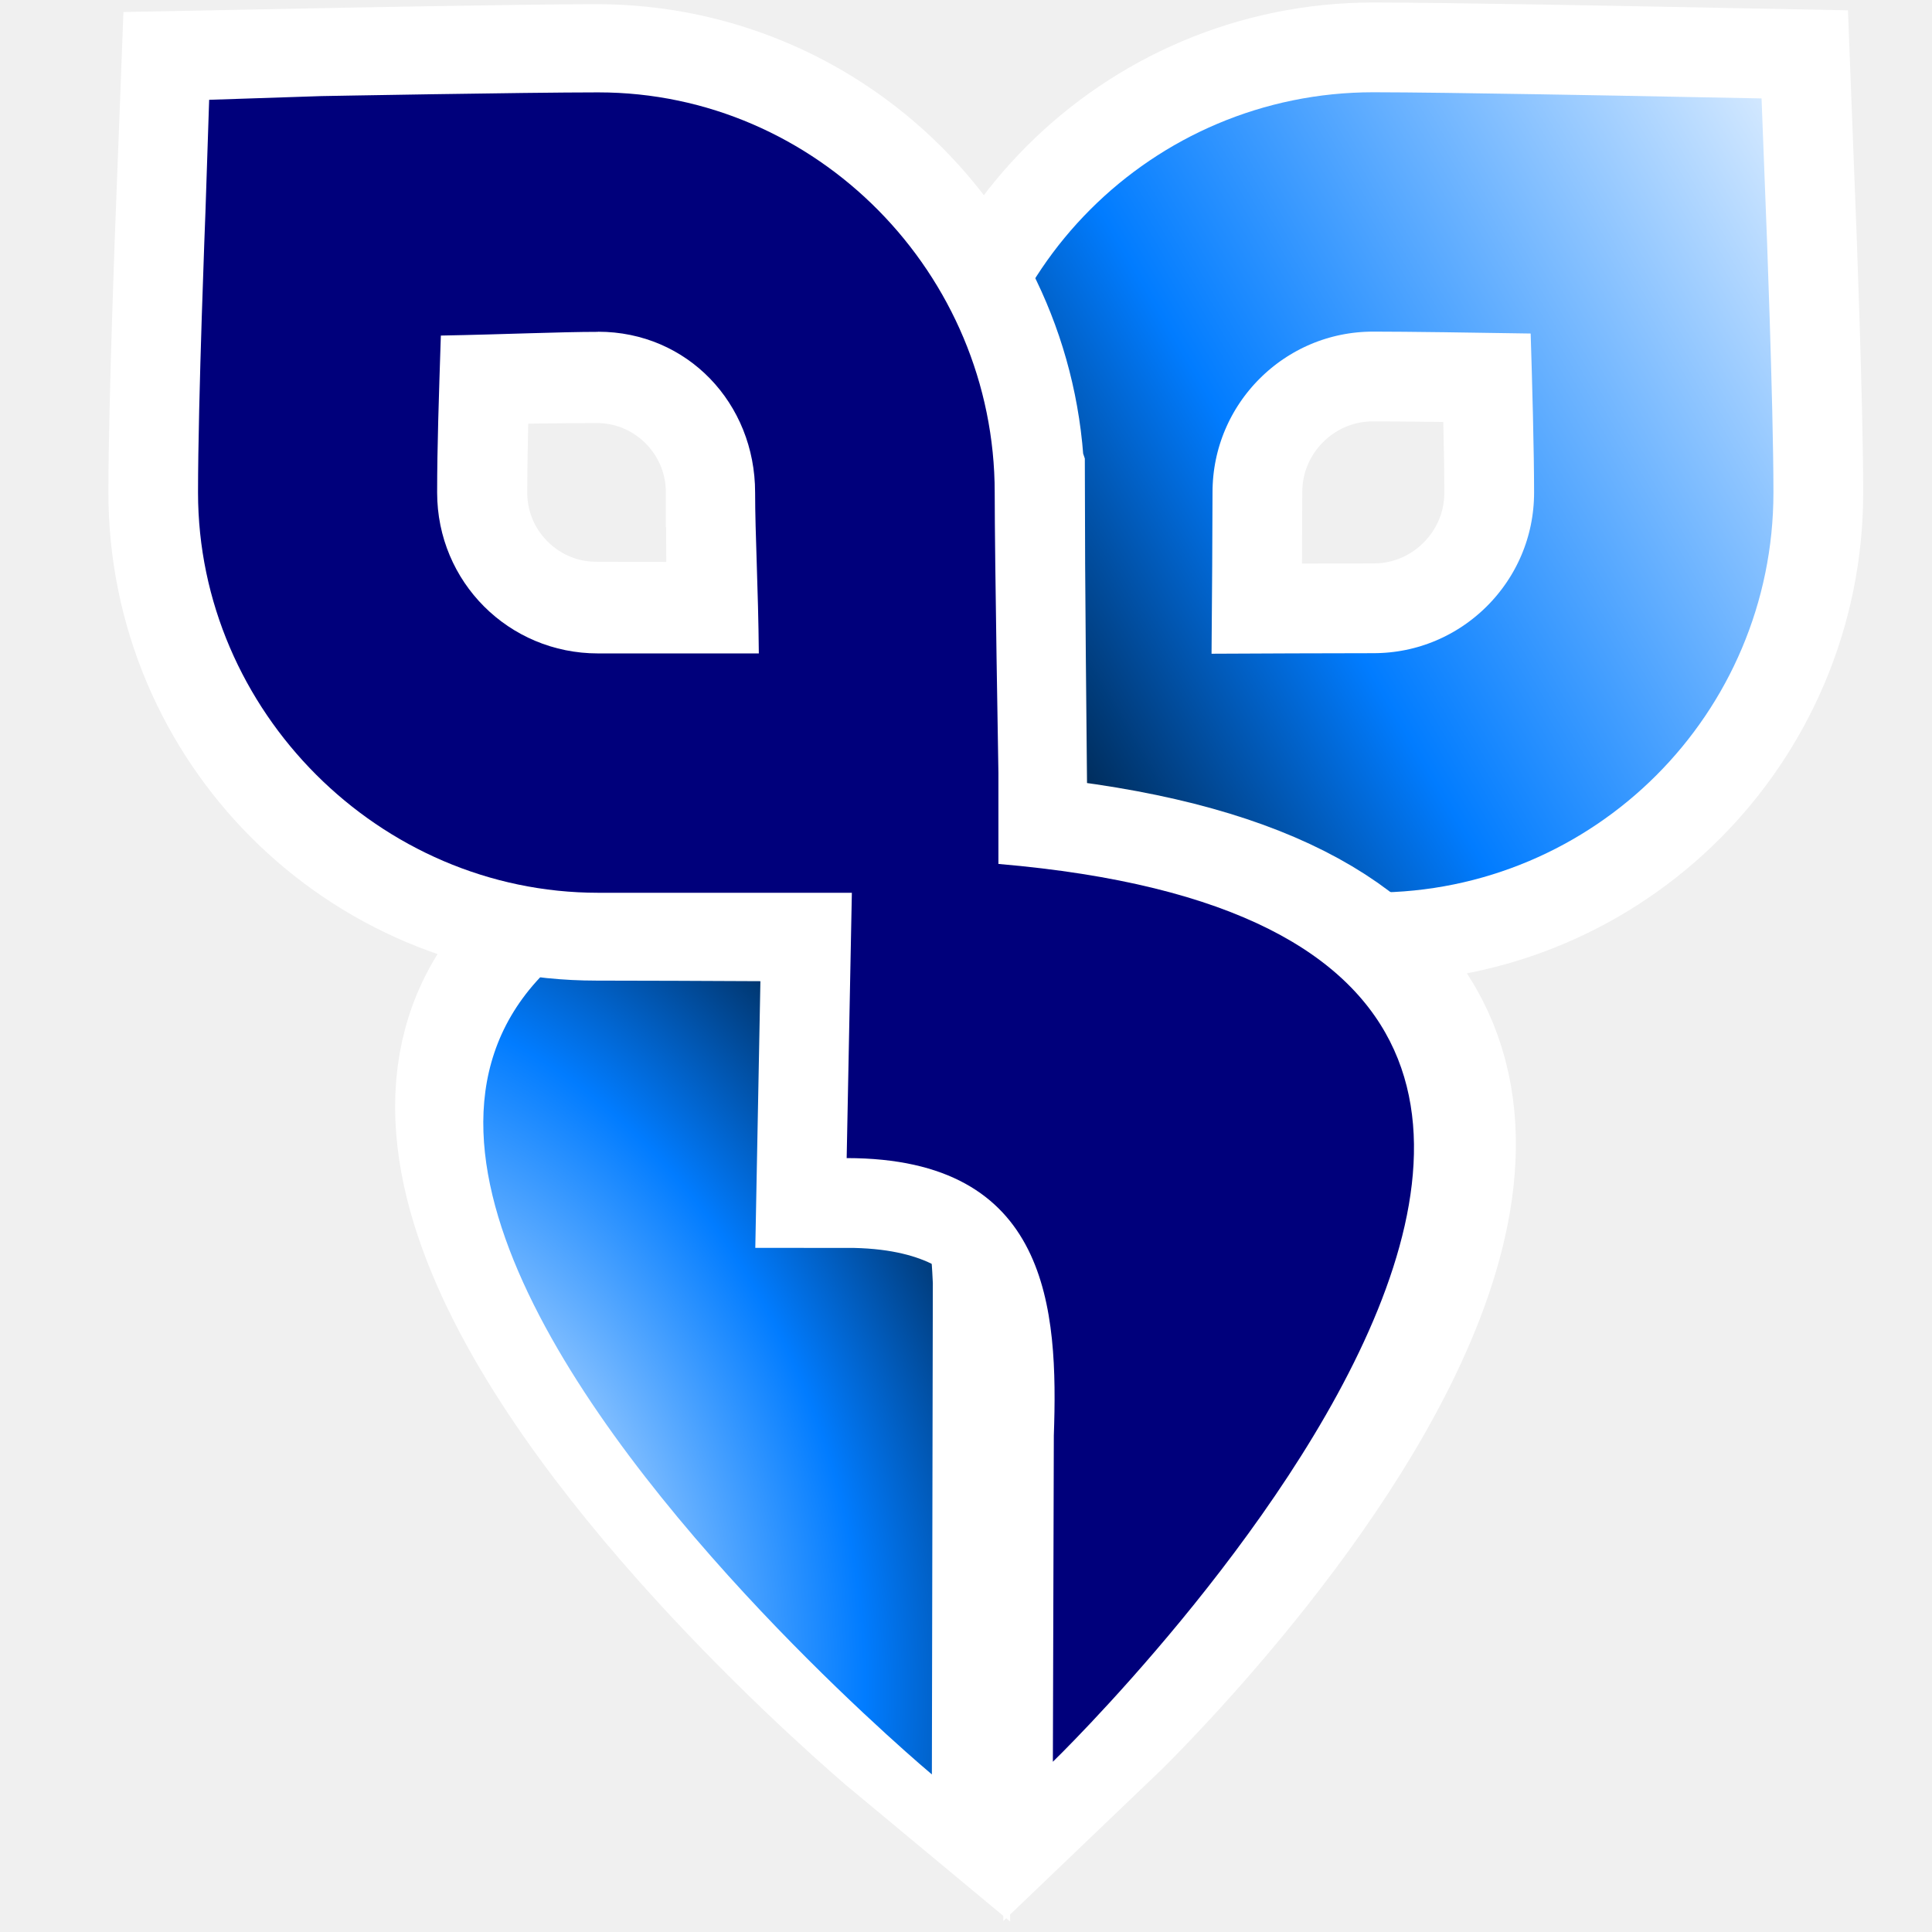
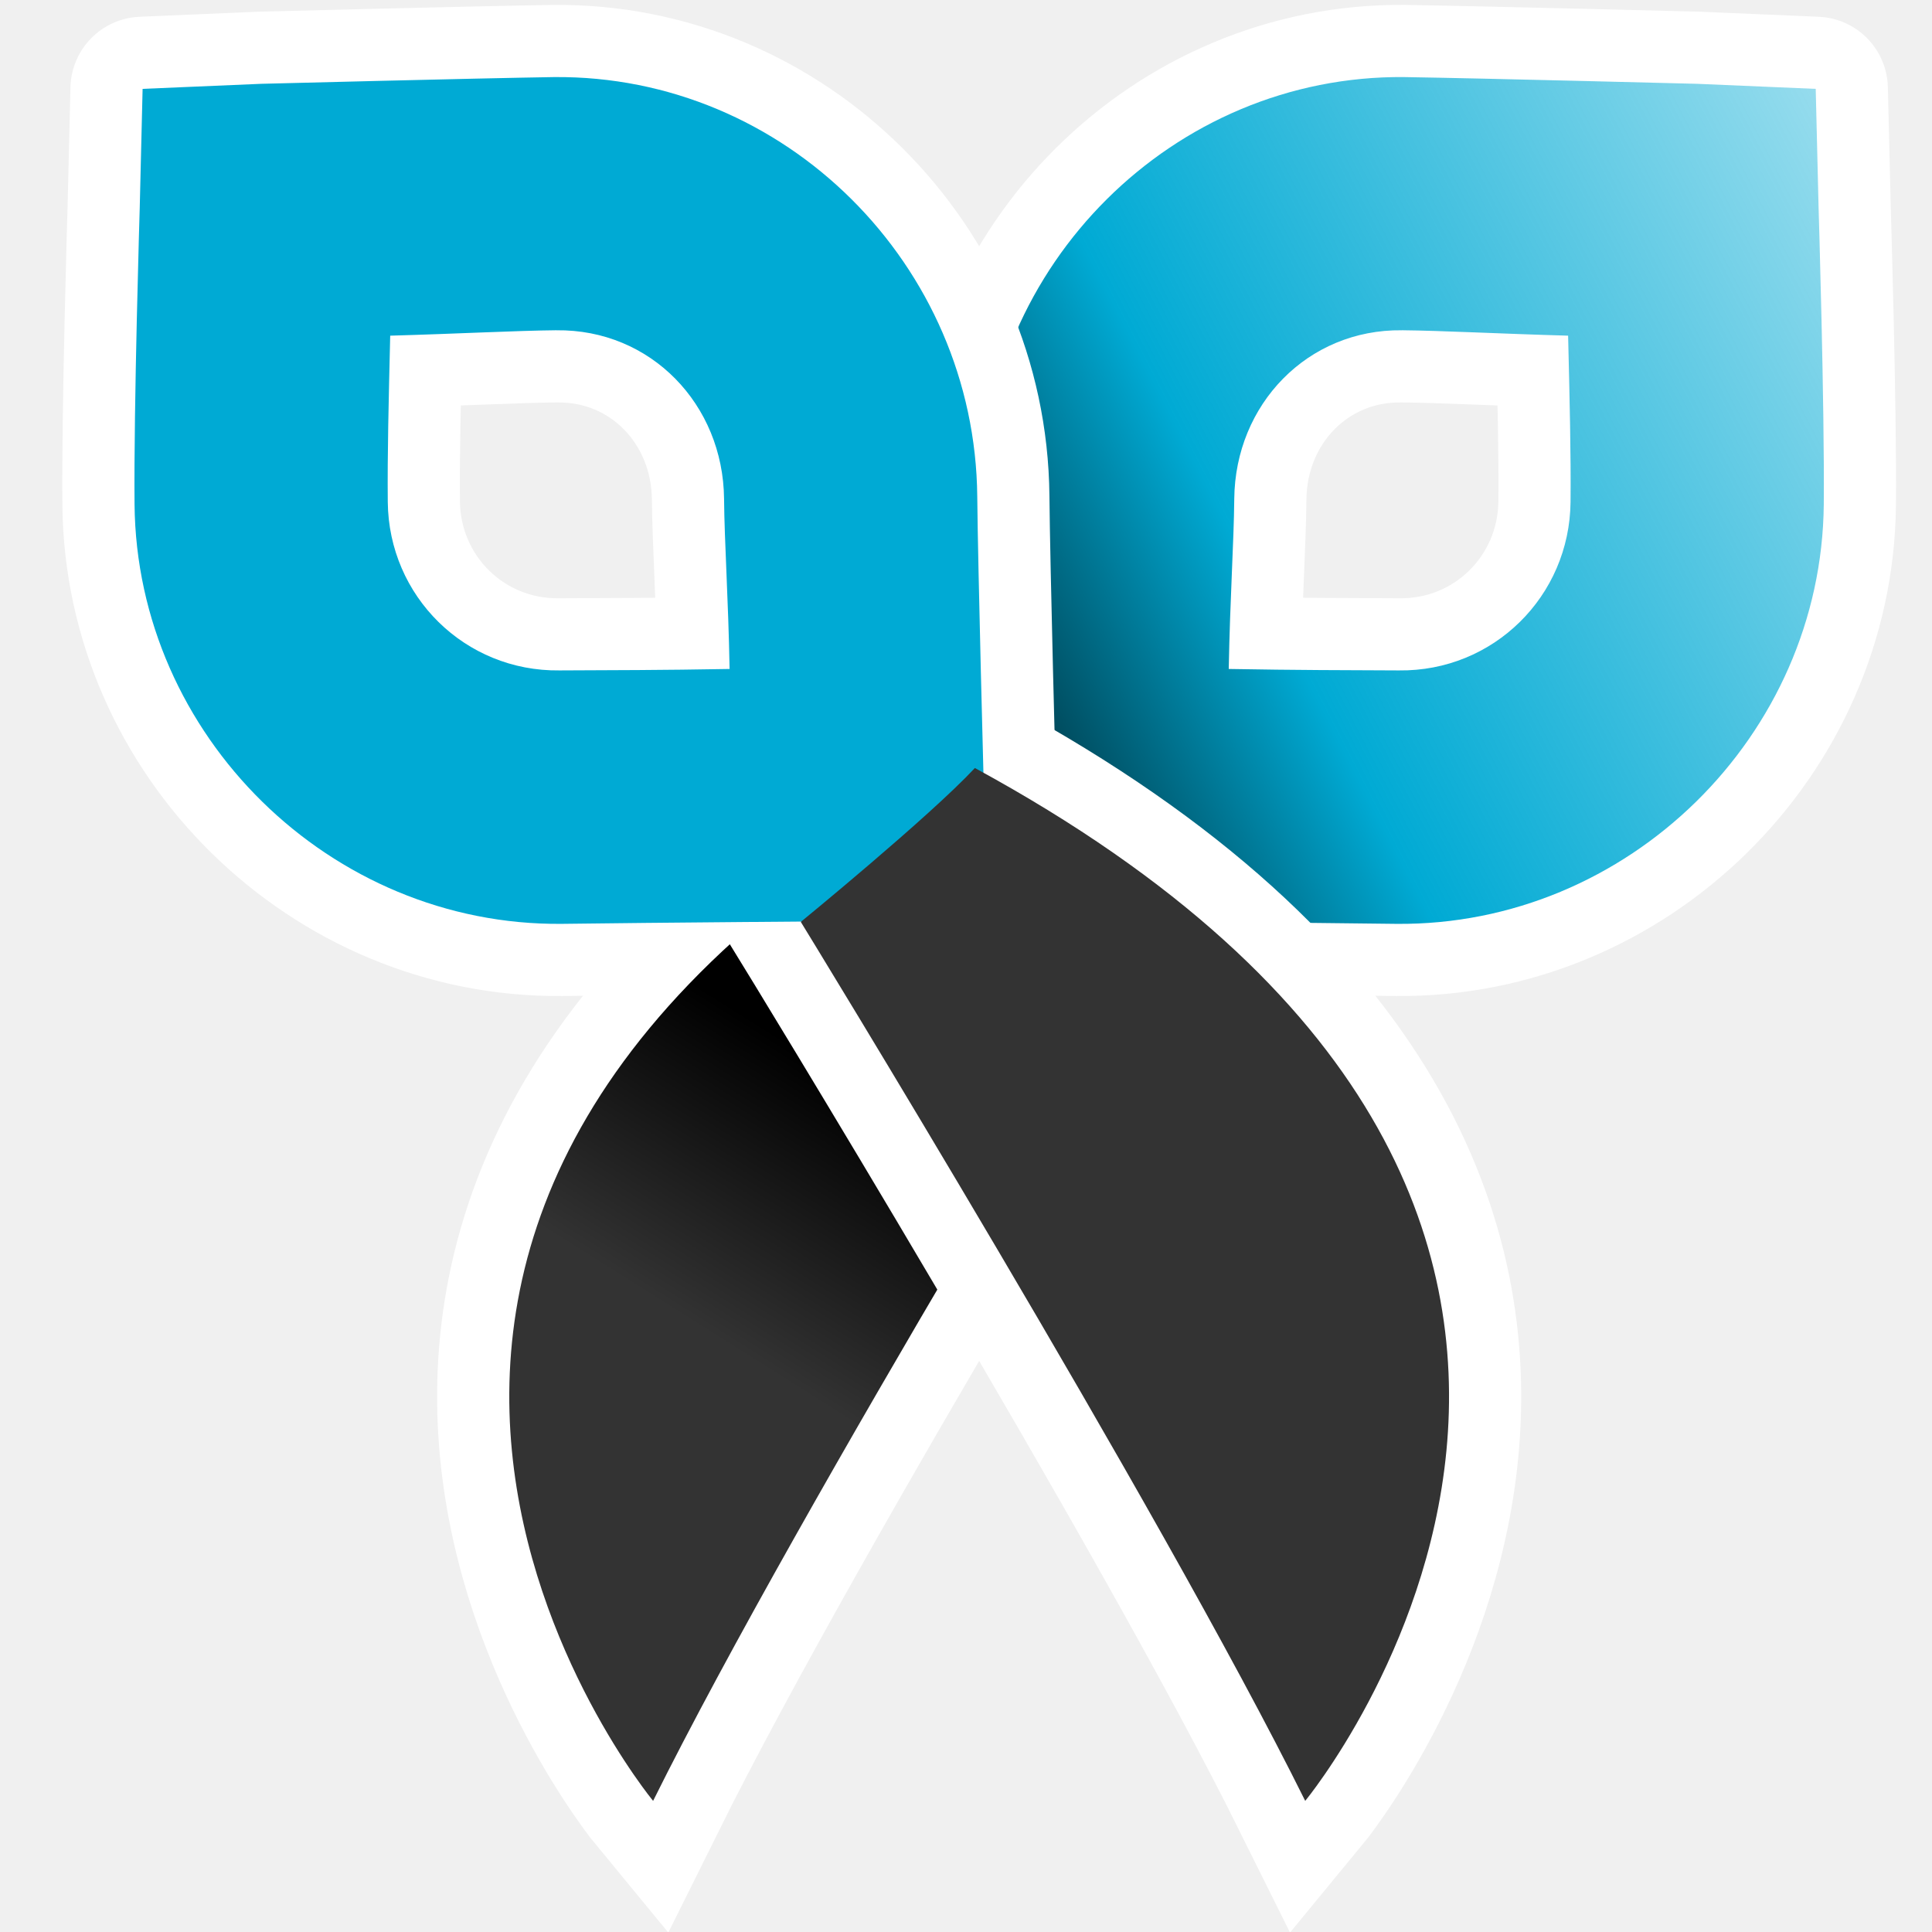
<svg xmlns="http://www.w3.org/2000/svg" xmlns:xlink="http://www.w3.org/1999/xlink" width="128" height="128" id="svg2" version="1.1">
  <defs id="defs3">
+     <linearGradient id="linearGradient3914">
+       <stop style="stop-color:#000000;stop-opacity:1;" offset="0" id="stop3916" />
+       <stop id="stop3923" offset="0.267" style="stop-color:#00aad4;stop-opacity:1;" />
+       <stop style="stop-color:#00aad4;stop-opacity:0;" offset="1" id="stop3918" />
+     </linearGradient>
+     <linearGradient id="linearGradient3906">
+       <stop style="stop-color:#333333;stop-opacity:1;" offset="0" id="stop3908" />
+       <stop style="stop-color:#000000;stop-opacity:1;" offset="1" id="stop3910" />
+     </linearGradient>
    <linearGradient id="linearGradient5054">
      <stop id="stop5056" offset="0" style="stop-color:#ffffff;stop-opacity:1;" />
      <stop style="stop-color:#017cff;stop-opacity:1;" offset="0.616" id="stop5058" />
      <stop id="stop5060" offset="1" style="stop-color:#000000;stop-opacity:1;" />
    </linearGradient>
    <linearGradient id="linearGradient5016">
      <stop style="stop-color:#ffffff;stop-opacity:1;" offset="0" id="stop5018" />
      <stop id="stop5028" offset="0.549" style="stop-color:#017cff;stop-opacity:1;" />
      <stop style="stop-color:#000000;stop-opacity:1;" offset="1" id="stop5020" />
    </linearGradient>
    <linearGradient id="linearGradient4007">
      <stop style="stop-color:#000000;stop-opacity:1;" offset="0" id="stop4009" />
      <stop style="stop-color:#000000;stop-opacity:0;" offset="1" id="stop4011" />
    </linearGradient>
    <linearGradient id="linearGradient3976">
      <stop id="stop3978" offset="0" style="stop-color:#ffffff;stop-opacity:1;" />
      <stop style="stop-color:#ffffff;stop-opacity:0.577;" offset="0.387" id="stop3980" />
      <stop style="stop-color:#000000;stop-opacity:0.217;" offset="0.596" id="stop3982" />
      <stop id="stop3984" offset="0.737" style="stop-color:#7f7f7f;stop-opacity:0;" />
      <stop id="stop3986" offset="1" style="stop-color:#ffffff;stop-opacity:0.457;" />
    </linearGradient>
    <linearGradient id="linearGradient3920">
      <stop style="stop-color:#ffffff;stop-opacity:1;" offset="0" id="stop3922" />
      <stop id="stop3968" offset="0.29" style="stop-color:#ffffff;stop-opacity:0.577;" />
      <stop id="stop3930" offset="0.592" style="stop-color:#ff0101;stop-opacity:0.469;" />
      <stop style="stop-color:#ff1616;stop-opacity:0;" offset="0.839" id="stop3932" />
      <stop style="stop-color:#ffffff;stop-opacity:0.463;" offset="1" id="stop3924" />
    </linearGradient>
    <linearGradient id="linearGradient3888">
      <stop style="stop-color:#d5d5d5;stop-opacity:1;" offset="0" id="stop3890" />
      <stop id="stop3898" offset="0.294" style="stop-color:#99dcff;stop-opacity:1;" />
      <stop style="stop-color:#ffffff;stop-opacity:1;" offset="0.408" id="stop3900" />
      <stop style="stop-color:#d2d2d2;stop-opacity:1;" offset="1" id="stop3892" />
    </linearGradient>
    <linearGradient id="linearGradient3878">
      <stop style="stop-color:#000000;stop-opacity:1;" offset="0" id="stop3880" />
      <stop style="stop-color:#000000;stop-opacity:0;" offset="1" id="stop3882" />
    </linearGradient>
    <linearGradient xlink:href="#linearGradient4007" id="linearGradient4013" x1="9.462" y1="1047.737" x2="16.03" y2="1047.737" gradientUnits="userSpaceOnUse" />
-     <linearGradient xlink:href="#linearGradient5054" id="linearGradient5044" x1="0.271" y1="1038.775" x2="9.179" y2="1043.99" gradientUnits="userSpaceOnUse" gradientTransform="matrix(-1,0,0,1,16.51657,-0.1325825)" />
-     <radialGradient xlink:href="#linearGradient5016" id="radialGradient5068" cx="12.141" cy="1047.675" fx="12.141" fy="1047.675" r="2.72" gradientTransform="matrix(-2.067742,0.7715884,1.115337,2.988937,-1140.361,-2091.557)" gradientUnits="userSpaceOnUse" />
+     <linearGradient xlink:href="#linearGradient3906" id="linearGradient3912" x1="5.11" y1="1047.062" x2="6.39" y2="1045.03" gradientUnits="userSpaceOnUse" gradientTransform="matrix(7.968666,0,0,7.968666,1.117186,-7334.231)" />
+     <linearGradient xlink:href="#linearGradient3914" id="linearGradient3921" x1="6.084" y1="1041.166" x2="18.515" y2="1034.755" gradientUnits="userSpaceOnUse" gradientTransform="matrix(7.968666,0,0,7.968666,1.117186,-7334.231)" />
  </defs>
  <g id="layer1" transform="translate(0,-924.3622)">
-     <g id="g3039" transform="matrix(7.928848,0,0,7.928848,5.301857,-7292.224)">
-       <path style="fill:none;stroke:#ffffff;stroke-width:3.5;stroke-miterlimit:4;stroke-opacity:1;stroke-dasharray:none" d="m 8.463,1040.408 c 0,0.585 -0.017,2.35 -0.017,2.35 0,0 1.651,-0.01 2.361,-0.01 1.294,0 2.343,-1.049 2.343,-2.343 0,-0.714 -0.062,-2.311 -0.062,-2.311 0,0 -1.702,-0.033 -2.282,-0.033 -1.294,0 -2.343,1.049 -2.343,2.344 z" id="path3875" />
-       <path style="fill:#ffffff;fill-opacity:1;stroke:#ffffff;stroke-width:1.5;stroke-miterlimit:4;stroke-opacity:1;stroke-dasharray:none" d="m 8.411,1043.265 c -10.411,0 -1.426,7.454 -1.426,7.454 l -0.062,-2.699 c -0.041,-1.013 -0.325,-2.354 1.541,-2.354 z" id="path3871" />
-       <path id="path3877" d="m 8.463,1040.408 c 0,0.585 -0.017,2.35 -0.017,2.35 0,0 1.651,-0.01 2.361,-0.01 1.294,0 2.343,-1.049 2.343,-2.343 0,-0.714 -0.062,-2.311 -0.062,-2.311 0,0 -1.702,-0.033 -2.282,-0.033 -1.294,0 -2.343,1.049 -2.343,2.344 z" style="fill:none;stroke:url(#linearGradient5044);stroke-width:2;stroke-miterlimit:4;stroke-opacity:1;stroke-dasharray:none" />
-       <path id="path3873" d="m 8.672,1043.265 c -10.944,0 -1.554,7.852 -1.554,7.852 l 0.008,-4.106 c -0.043,-1.013 -0.359,-1.346 1.602,-1.346 z" style="fill:url(#radialGradient5068);fill-opacity:1;stroke:none" />
-     </g>
-     <g id="g3033" transform="matrix(7.928848,0,0,7.928848,5.301857,-7292.224)">
-       <path style="fill:none;stroke:#ffffff;stroke-width:3.5;stroke-miterlimit:4;stroke-opacity:1;stroke-dasharray:none" d="m 6.646,1040.408 c 0,0.581 0.017,2.336 0.017,2.336 0,0 -1.642,-0.01 -2.347,-0.01 -1.287,0 -2.329,-1.043 -2.329,-2.329 0,-0.71 0.061,-2.297 0.061,-2.297 0,0 1.692,-0.033 2.268,-0.033 1.287,0 2.329,1.043 2.329,2.33 z" id="path3798" />
-       <path id="path3869" d="m 6.455,1043.461 c 9.47,0 1.984,7.152 1.984,7.152 l -0.036,-2.371 c 0.037,-1.057 -0.299,-2.275 -1.996,-2.275 z" style="fill:#ffffff;fill-opacity:1;stroke:#ffffff;stroke-width:1.5;stroke-miterlimit:4;stroke-opacity:1;stroke-dasharray:none" />
-       <path style="font-size:medium;font-style:normal;font-variant:normal;font-weight:normal;font-stretch:normal;text-indent:0;text-align:start;text-decoration:none;line-height:normal;letter-spacing:normal;word-spacing:normal;text-transform:none;direction:ltr;block-progression:tb;writing-mode:lr-tb;text-anchor:start;baseline-shift:baseline;color:#000000;fill:#00007b;fill-opacity:1;stroke:none;stroke-width:2;marker:none;visibility:visible;display:inline;overflow:visible;enable-background:accumulate;font-family:Sans;-inkscape-font-specification:Sans" d="m 4.329,1037.062 c -0.615,0 -2.312,0.031 -2.312,0.031 l -0.938,0.031 -0.031,0.938 c 0,0 -0.062,1.577 -0.062,2.344 0,1.827 1.517,3.344 3.344,3.344 0.696,0 2.344,0 2.344,0 l 1,0 0,-1 c 0,0 -0.031,-1.782 -0.031,-2.344 0,-1.827 -1.485,-3.344 -3.312,-3.344 z m 0,2 c 0.746,0 1.312,0.598 1.312,1.344 0,0.345 0.026,0.791 0.031,1.344 -0.534,0 -0.934,0 -1.344,0 -0.746,0 -1.344,-0.598 -1.344,-1.344 0,-0.38 0.014,-0.791 0.031,-1.312 0.54,-0.01 0.998,-0.031 1.312,-0.031 z" id="path3861" />
-       <path style="fill:#00007b;fill-opacity:1;stroke:none" d="m 6.455,1043.461 c 9.47,0 1.674,7.55 1.674,7.55 l 0.008,-2.725 c 0.037,-1.057 -0.034,-2.319 -1.731,-2.319 z" id="path3863" />
-     </g>
+     <path style="font-size:medium;font-style:normal;font-variant:normal;font-weight:normal;font-stretch:normal;text-indent:0;text-align:start;text-decoration:none;line-height:normal;letter-spacing:normal;word-spacing:normal;text-transform:none;direction:ltr;block-progression:tb;writing-mode:lr-tb;text-anchor:start;baseline-shift:baseline;color:#000000;fill:#ffffff;fill-opacity:1;stroke:#ffffff;stroke-width:9.562;stroke-linejoin:round;stroke-miterlimit:4;stroke-opacity:1;stroke-dasharray:none;marker:none;visibility:visible;display:inline;overflow:visible;enable-background:accumulate;font-family:Sans;-inkscape-font-specification:Sans" d="m 93.04,929.469 c 5.157,0.08 19.395,0.446 19.395,0.446 l 7.861,0.335 0.19,7.867 c 0,0 0.403,13.229 0.344,19.663 -0.141,15.326 -12.98,27.931 -28.305,27.79 -5.836,-0.08 -19.659,-0.183 -19.659,-0.183 l -8.388,-0.08 0.077,-8.389 c 0,0 0.4,-14.948 0.443,-19.658 0.141,-15.324 12.718,-27.932 28.043,-27.792 z m -0.154,16.775 c -6.258,-0.08 -11.055,4.913 -11.113,11.17 -0.027,2.892 -0.282,6.636 -0.366,11.269 4.48,0.08 7.834,0.08 11.271,0.096 6.259,0.08 11.317,-4.91 11.375,-11.167 0.029,-3.191 -0.057,-6.636 -0.161,-11.011 -4.525,-0.127 -8.371,-0.335 -11.007,-0.359 z" id="path3020" />
+     <path style="fill:#ffffff;fill-opacity:1;stroke:#ffffff;stroke-width:9.562;stroke-miterlimit:4;stroke-opacity:1;stroke-dasharray:none" d="m 65.156,975.245 c -54.127,29.407 -21.886,68.43 -21.886,68.43 9.795,-19.732 33.419,-58.235 33.419,-58.235 0,0 -8.55,-6.99 -11.533,-10.195 z" id="path3022" />
+     <path id="path3025" d="m 93.04,929.469 c 5.157,0.08 19.395,0.446 19.395,0.446 l 7.861,0.335 0.19,7.867 c 0,0 0.403,13.229 0.344,19.663 -0.141,15.326 -12.98,27.931 -28.305,27.79 -5.836,-0.08 -19.659,-0.183 -19.659,-0.183 l -8.388,-0.08 0.077,-8.389 c 0,0 0.4,-14.948 0.443,-19.658 0.141,-15.324 12.718,-27.932 28.043,-27.792 z m -0.154,16.775 c -6.258,-0.08 -11.055,4.913 -11.113,11.17 -0.027,2.892 -0.282,6.636 -0.366,11.269 4.48,0.08 7.834,0.08 11.271,0.096 6.259,0.08 11.317,-4.91 11.375,-11.167 0.029,-3.191 -0.057,-6.636 -0.161,-11.011 -4.525,-0.127 -8.371,-0.335 -11.007,-0.359 z" style="font-size:medium;font-style:normal;font-variant:normal;font-weight:normal;font-stretch:normal;text-indent:0;text-align:start;text-decoration:none;line-height:normal;letter-spacing:normal;word-spacing:normal;text-transform:none;direction:ltr;block-progression:tb;writing-mode:lr-tb;text-anchor:start;baseline-shift:baseline;color:#000000;fill:url(#linearGradient3921);fill-opacity:1;stroke:none;stroke-width:2;marker:none;visibility:visible;display:inline;overflow:visible;enable-background:accumulate;font-family:Sans;-inkscape-font-specification:Sans" />
+     <path id="path3842" d="m 36.704,929.469 c -5.157,0.08 -19.395,0.446 -19.395,0.446 l -7.861,0.335 -0.19,7.867 c 0,0 -0.403,13.229 -0.344,19.663 0.141,15.326 12.98,27.931 28.305,27.79 5.836,-0.08 19.659,-0.183 19.659,-0.183 l 8.388,-0.08 -0.077,-8.389 c 0,0 -0.4,-14.948 -0.443,-19.658 C 64.606,941.937 52.03,929.329 36.705,929.469 z m 0.154,16.775 c 6.258,-0.08 11.055,4.913 11.113,11.17 0.027,2.892 0.282,6.636 0.366,11.269 -4.48,0.08 -7.834,0.08 -11.271,0.096 -6.259,0.08 -11.317,-4.91 -11.375,-11.167 -0.029,-3.191 0.057,-6.636 0.161,-11.011 4.525,-0.127 8.371,-0.335 11.007,-0.359 z" style="font-size:medium;font-style:normal;font-variant:normal;font-weight:normal;font-stretch:normal;text-indent:0;text-align:start;text-decoration:none;line-height:normal;letter-spacing:normal;word-spacing:normal;text-transform:none;direction:ltr;block-progression:tb;writing-mode:lr-tb;text-anchor:start;baseline-shift:baseline;color:#000000;fill:#ffffff;fill-opacity:1;stroke:#ffffff;stroke-width:9.562;stroke-linejoin:round;stroke-miterlimit:4;stroke-opacity:1;stroke-dasharray:none;marker:none;visibility:visible;display:inline;overflow:visible;enable-background:accumulate;font-family:Sans;-inkscape-font-specification:Sans" />
+     <path id="path3027" d="m 65.156,975.245 c -54.127,29.407 -21.886,68.43 -21.886,68.43 9.795,-19.732 33.419,-58.235 33.419,-58.235 0,0 -8.55,-6.99 -11.533,-10.195 z" style="fill:url(#linearGradient3912);fill-opacity:1;stroke:none" />
+     <path id="path3024" d="m 64.588,975.245 c 54.127,29.407 21.886,68.43 21.886,68.43 -9.795,-19.732 -33.419,-58.235 -33.419,-58.235 0,0 8.55,-6.99 11.533,-10.195 z" style="fill:#ffffff;fill-opacity:1;stroke:#ffffff;stroke-width:9.562;stroke-miterlimit:4;stroke-opacity:1;stroke-dasharray:none" />
+     <path style="font-size:medium;font-style:normal;font-variant:normal;font-weight:normal;font-stretch:normal;text-indent:0;text-align:start;text-decoration:none;line-height:normal;letter-spacing:normal;word-spacing:normal;text-transform:none;direction:ltr;block-progression:tb;writing-mode:lr-tb;text-anchor:start;baseline-shift:baseline;color:#000000;fill:#00aad4;fill-opacity:1;stroke:none;stroke-width:2;marker:none;visibility:visible;display:inline;overflow:visible;enable-background:accumulate;font-family:Sans;-inkscape-font-specification:Sans" d="m 36.704,929.469 c -5.157,0.08 -19.395,0.446 -19.395,0.446 l -7.861,0.335 -0.19,7.867 c 0,0 -0.403,13.229 -0.344,19.663 0.141,15.326 12.98,27.931 28.305,27.79 5.836,-0.08 19.659,-0.183 19.659,-0.183 l 8.388,-0.08 -0.077,-8.389 c 0,0 -0.4,-14.948 -0.443,-19.658 C 64.606,941.937 52.03,929.329 36.705,929.469 z m 0.154,16.775 c 6.258,-0.08 11.055,4.913 11.113,11.17 0.027,2.892 0.282,6.636 0.366,11.269 -4.48,0.08 -7.834,0.08 -11.271,0.096 -6.259,0.08 -11.317,-4.91 -11.375,-11.167 -0.029,-3.191 0.057,-6.636 0.161,-11.011 4.525,-0.127 8.371,-0.335 11.007,-0.359 z" id="path3844" />
+     <path style="fill:#333333;fill-opacity:1;stroke:none" d="m 64.588,975.245 c 54.127,29.407 21.886,68.43 21.886,68.43 -9.795,-19.732 -33.419,-58.235 -33.419,-58.235 0,0 8.55,-6.99 11.533,-10.195 z" id="path3846" />
  </g>
</svg>
